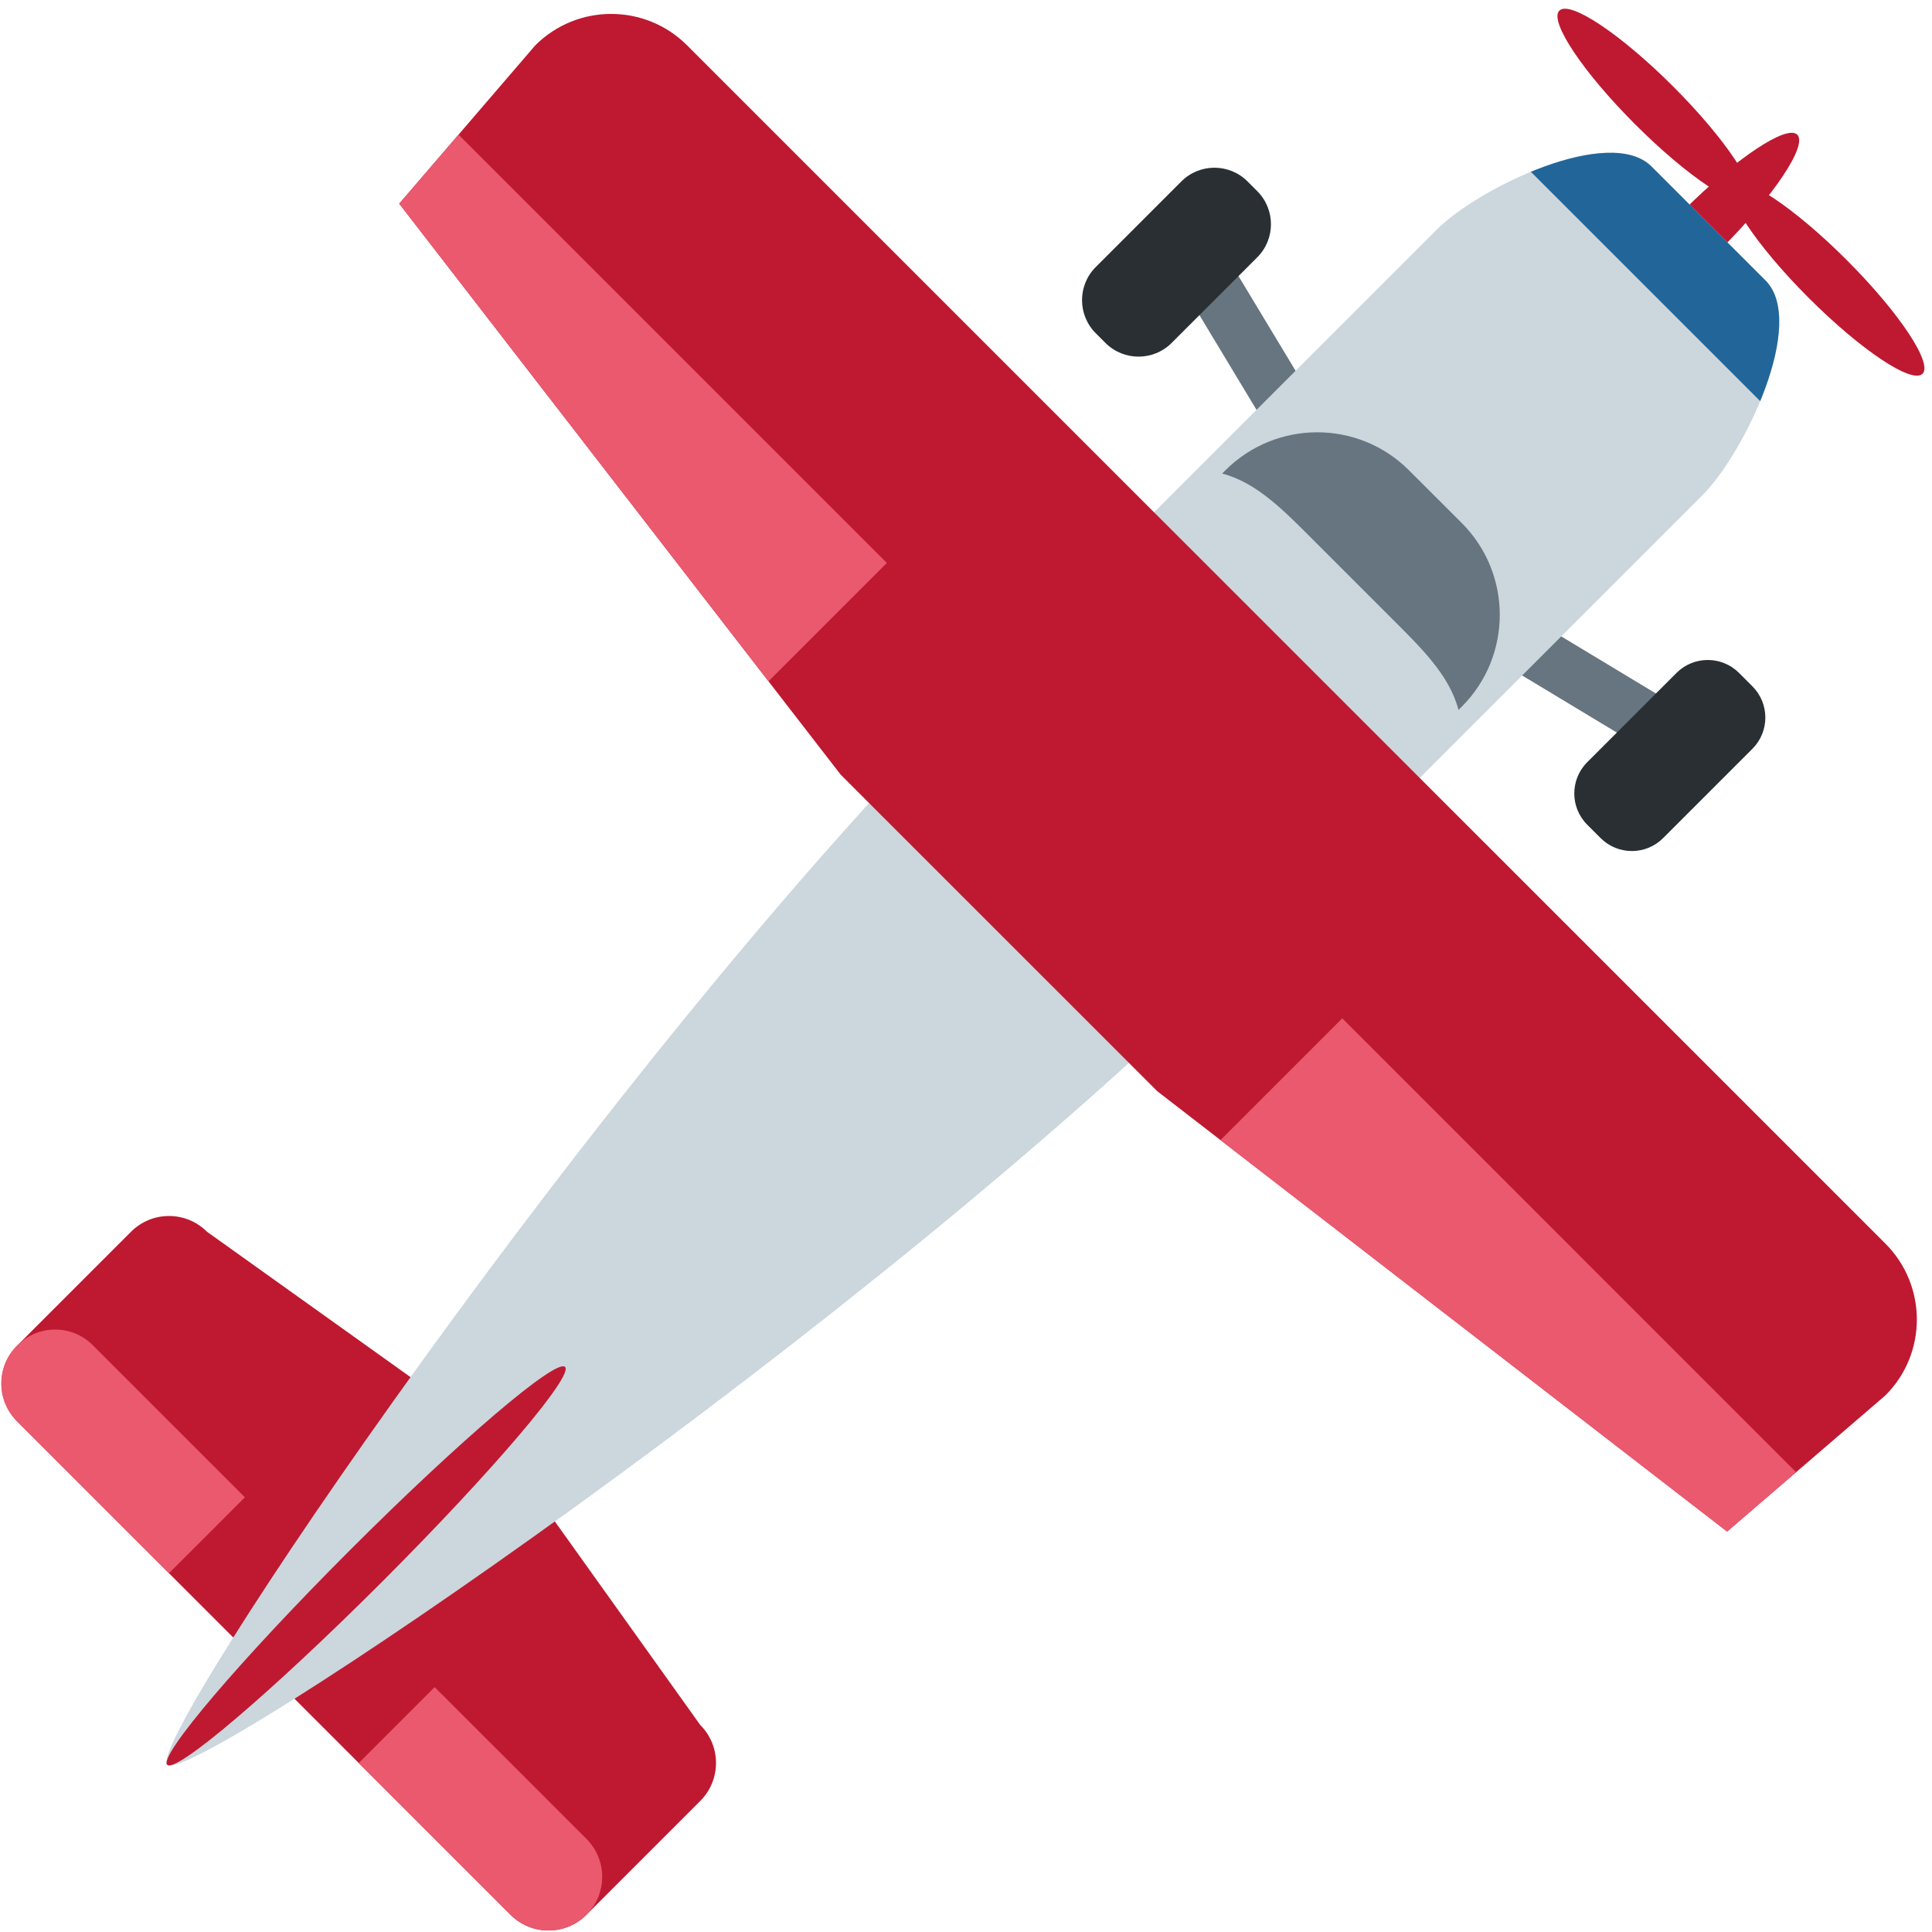
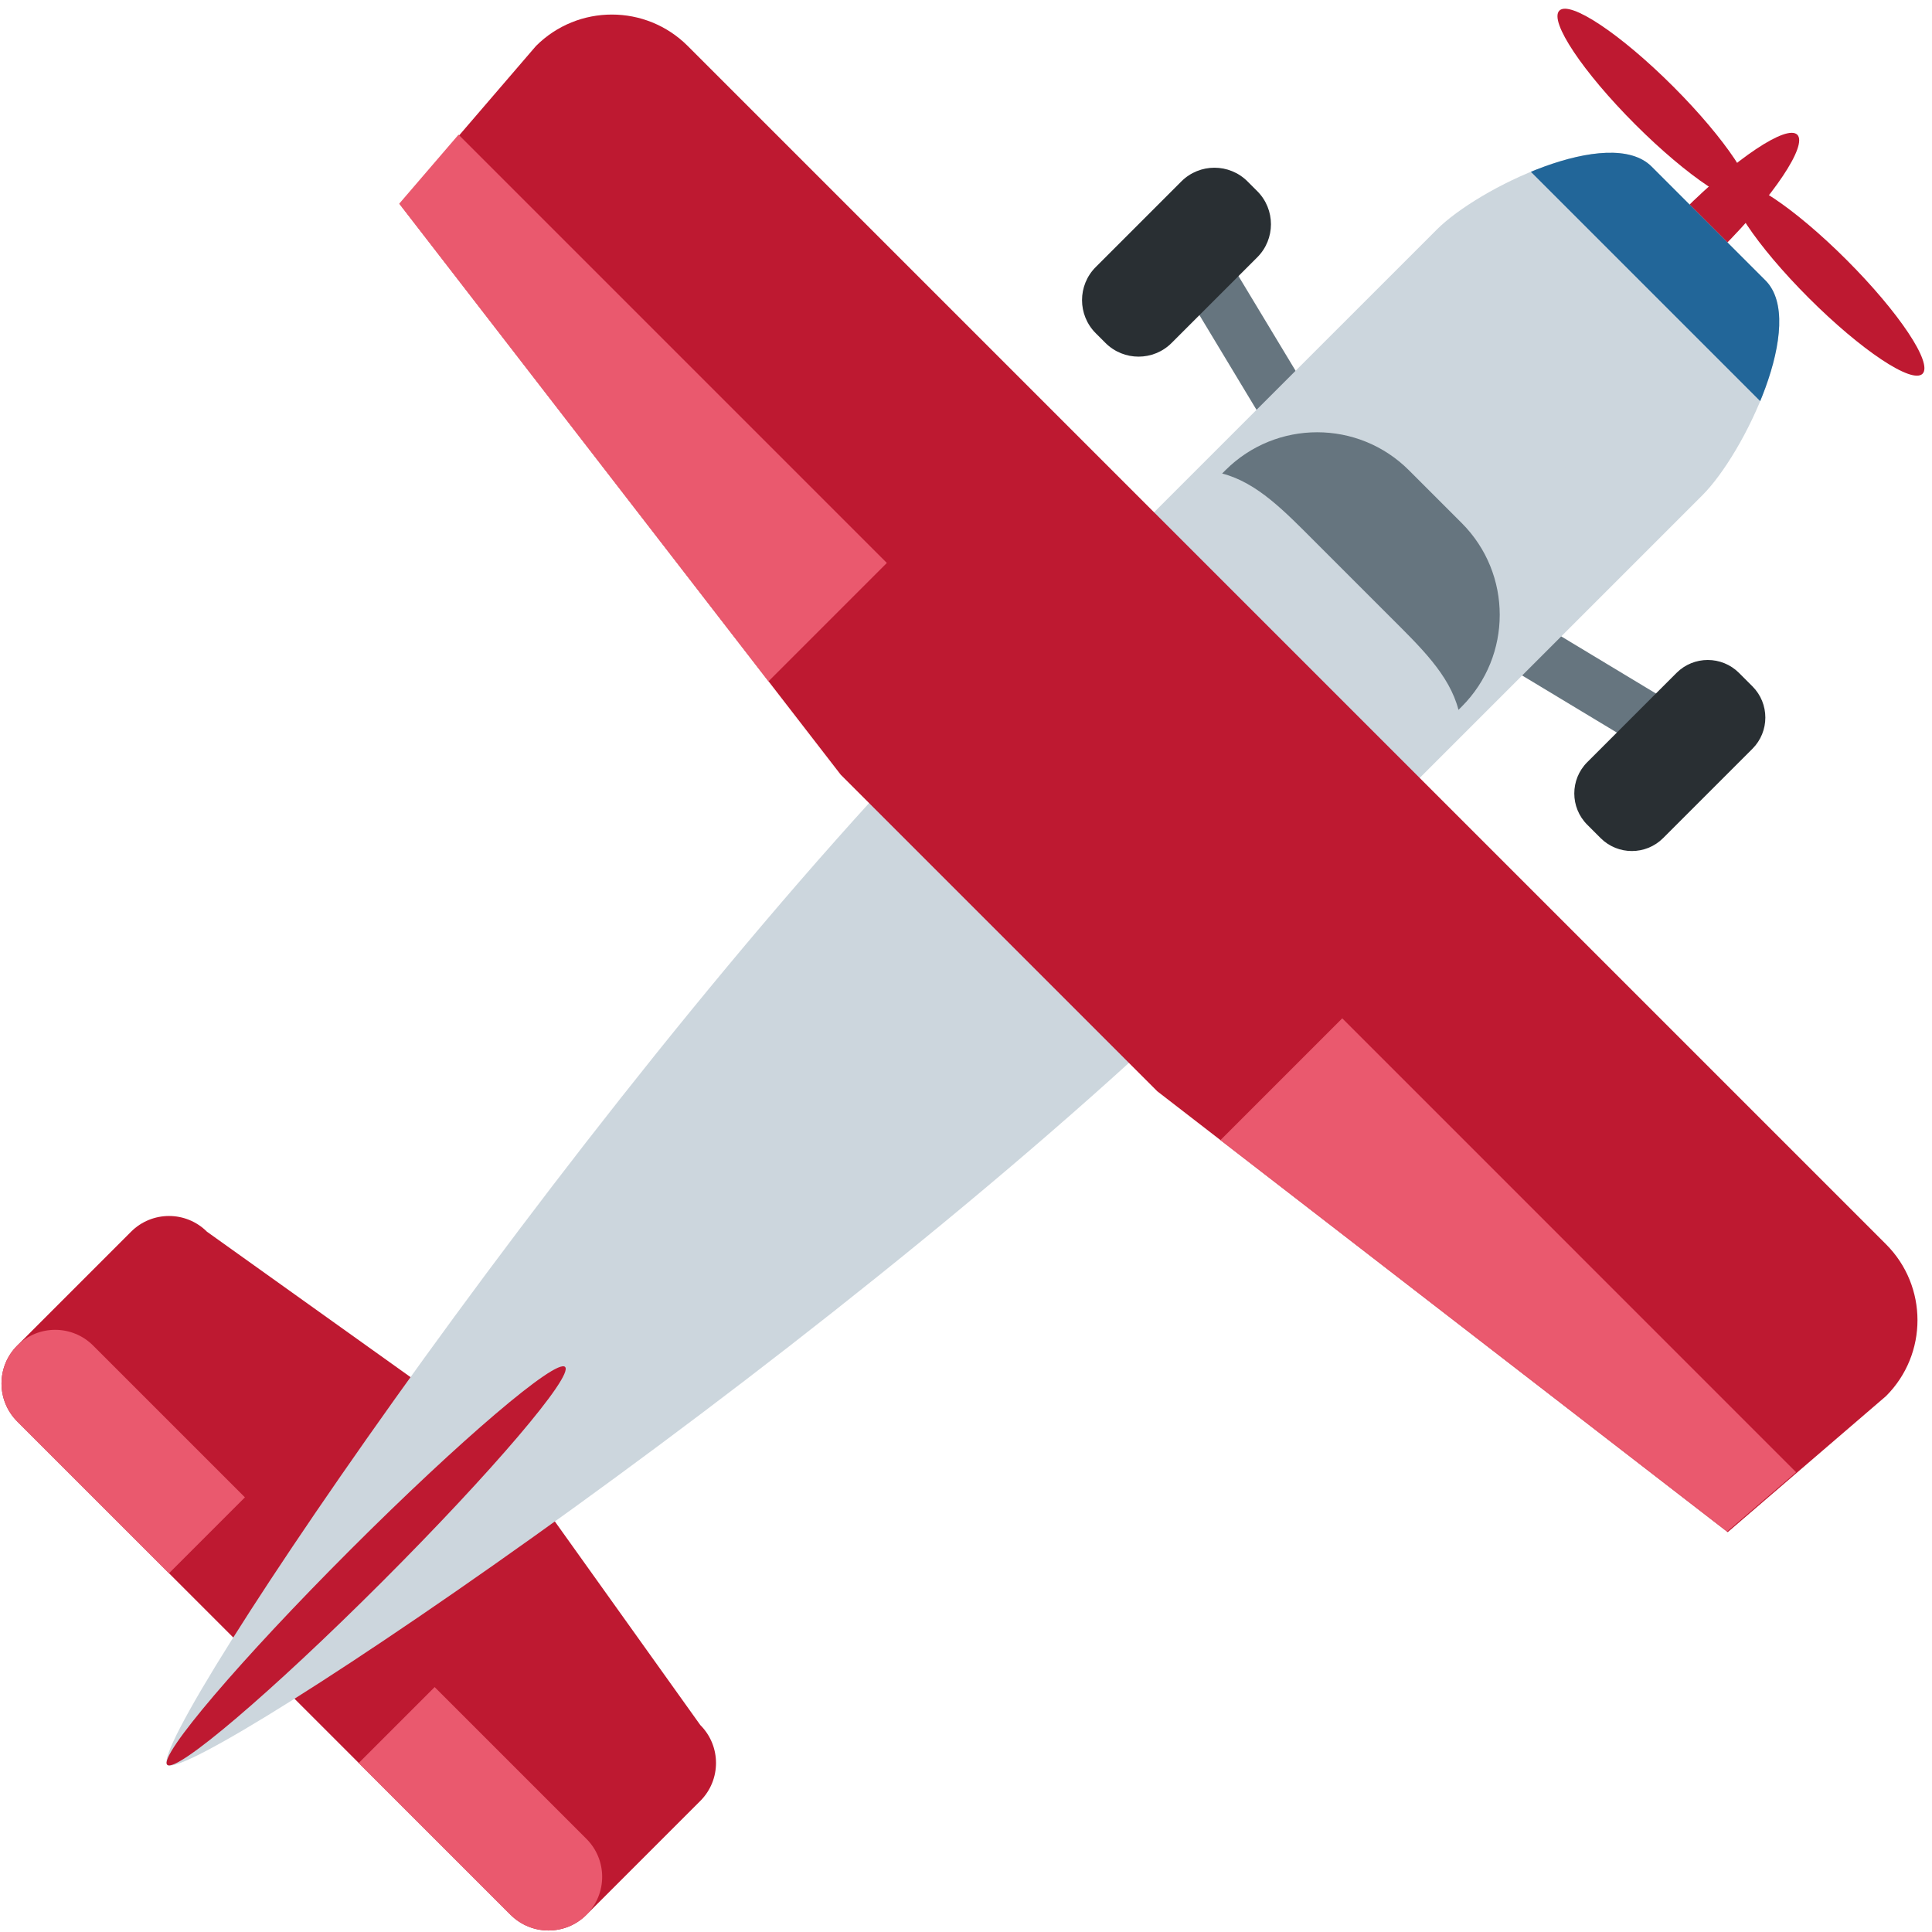
<svg xmlns="http://www.w3.org/2000/svg" viewBox="0 0 36 36">
+ 	not really finished idk..
+ 	
+ 	
	landing gear
	<g>
    <path d="M 25.819,10.73 c -0.22,0.132 -0.505,0.061 -0.637,-0.158 l -3.134,-5.201 c -0.133,-0.219 -0.063,-0.504 0.157,-0.636 l 0.061,-0.038 c 0.22,-0.132 0.505,-0.062 0.637,0.158 l 3.136,5.201 c 0.132,0.219 0.061,0.504 -0.158,0.636 l -0.062,0.038 Z" fill="#66757f" />
    <path d="M 25.27,10.181 l 0.037,-0.062 c 0.133,-0.22 0.418,-0.29 0.637,-0.158 l 5.2,3.135 c 0.221,0.133 0.291,0.418 0.158,0.637 l -0.037,0.062 c -0.132,0.22 -0.417,0.29 -0.637,0.157 l -5.2,-3.135 c -0.219,-0.132 -0.29,-0.417 -0.158,-0.636 Z" fill="#66757f" />
  </g>
	wheels
	<clipPath id="body1">
    <path d="M 3.5,20.549 a 2,2 0 01 -2,2 h-3 a 2,2 0 01 -2,-2 v-11 c 0,-1.105 0.895,-3.66 2,-3.66 h3 c 1.105,0 2,2.555 2,3.66 v11 Z" />
  </clipPath>
  <g transform="translate(36 0) rotate(45)">
    <rect width="2" height="4" rx="0.872" x="-7.5" y="11.409" fill="#292f33" />
    <rect width="2" height="4" rx="0.824" x="5.5" y="11.409" fill="#292f33" />
- 		hs
+ 		s
		<g transform="translate(0.5 -0.042151)">
      <path d="M 6,39 a 1,1 0 01 1,1 v3 a 1,1 0 01 -1,1 h-13 a 1,1 0 01 -1,-1 v-3 a 1,1 0 01 1,-1 l 6,-1 h1 l 6,1 Z" fill="#be1931" />
    </g>
		prop
		<g transform="translate(0 0.0497525)">
      <ellipse cy="6" rx="0.5" ry="2.5" fill="#be1931" />
      <ellipse cx="-2.27" cy="5" rx="2.5" ry="0.5" fill="#be1931" />
      <ellipse cx="2.3" cy="5" rx="2.5" ry="0.5" fill="#be1931" />
    </g>
		body
		<path d="M 3.5,20.549 a 2,2 0 01 -2,2 h-3 a 2,2 0 01 -2,-2 v-11 c 0,-1.105 0.895,-3.66 2,-3.66 h3 c 1.105,0 2,2.555 2,3.66 v11 Z" fill="#ccd6dd" />
    <path d="M 3.5,21.597 c 0,-9.891 -1.567,-10.908 -3.5,-10.908 s -3.5,1.017 -3.5,10.908 c 0,9.891 2.908,24.908 3.5,24.908 s 3.5,-15.017 3.5,-24.908 Z" fill="#ccd6dd" />
    <g clip-path="url(#body1)">
      <rect height="7.549" width="36" x="-18" fill="#226699" />
    </g>
-   </g>
- 	window
- 	<g>
-     <path d="M 24.517,10.108 c -0.577,-0.577 -1.087,-1.113 -1.744,-1.284 l 0.06,-0.06 c 0.946,-0.945 2.478,-0.945 3.422,0 l 0.983,0.982 c 0.944,0.945 0.944,2.477 0,3.422 l -0.061,0.061 c -0.171,-0.658 -0.707,-1.168 -1.285,-1.746 l -1.375,-1.375 Z" fill="#66757f" />
+ 		window
+ 		<path d="M -0.972,15.267 c -0.817,0 -1.556,-0.019 -2.142,0.325 v-0.085 a 2.419,2.419 0 01 2.419,-2.419 h1.39 a 2.419,2.419 0 01 2.419,2.419 v0.085 c -0.586,-0.344 -1.325,-0.325 -2.142,-0.325 h-1.944 Z" fill="#66757f" />
+ 		wing
+ 		<path d="M 15.789,17 a 2,2 0 01 2,2 l -0.293,3.879 l -13.324,1.707 h-8.343 l -13.324,-1.707 l -0.293,-3.879 a 2,2 0 01 2,-2 h31.577 Z" fill="#be1931" />
+ 		s
+ 		<path d="M 0.42,41.263 a 0.42,5.242 0 01 -0.42,5.242 a 0.42,5.242 0 01 -0.42,-5.242 a 0.42,5.242 0 01 0.42,-5.242 a 0.42,5.242 0 01 0.42,5.242 Z" fill="#be1931" />
+ 		c
+ 		<g transform="translate(0 0.95765)">
+       <path d="M -2.5,41 v2 h-4 a 1,1 0 01 0,-2 h4 Z" fill="#ea596e" />
+       <path d="M 2.5,43 v-2 h4 a 1,1 0 01 0,2 h-4 Z" fill="#ea596e" />
+     </g>
  </g>
  <g>
-     <path d="M 35.132,23.173 c 0.781,0.781 0.781,2.049 0,2.828 l -2.95,2.537 l -10.617,-8.204 l -5.9,-5.899 l -8.226,-10.64 l 2.535,-2.95 c 0.782,-0.781 2.048,-0.781 2.829,0 l 22.329,22.328 Z" fill="#be1931" />
-   </g>
-   <g>
-     <path d="M 7.119,29.475 c -2.047,2.047 -3.84,3.573 -4.003,3.409 c -0.164,-0.163 1.362,-1.956 3.409,-4.003 c 2.048,-2.048 3.84,-3.574 4.004,-3.41 s -1.363,1.956 -3.41,4.004 Z" fill="#be1931" />
-   </g>
-   <g>
-     <path d="M 3.865,27.202 l 0.698,0.698 l -0.698,0.699 l -0.017,0.017 l -0.699,0.698 l -0.699,-0.698 l -0.715,-0.716 l -1.423,-1.423 c -0.385,-0.385 -0.385,-1.01 0,-1.397 l 0.017,-0.017 c 0.386,-0.385 1.012,-0.385 1.397,0 l 1.423,1.423 l 0.716,0.716 Z" fill="#ea596e" />
-     <path d="M 10.928,34.265 c 0.391,0.391 0.391,1.023 0,1.414 s -1.023,0.391 -1.415,0 l -1.44,-1.44 l -0.681,-0.681 l -0.707,-0.707 l 1.414,-1.414 l 0.707,0.707 l 0.682,0.681 l 1.44,1.44 Z" fill="#ea596e" />
-     <path d="M 16.525,10.49 l -2.205,2.205 l -6.881,-8.9 l 1.105,-1.286 l 7.981,7.981 Z" fill="#ea596e" />
+ 		wha..
+ 		<path d="M 16.525,10.49 l -2.205,2.205 l -6.881,-8.9 l 1.105,-1.286 l 7.981,7.981 Z" fill="#ea596e" />
    <path d="M 33.468,27.433 l -1.286,1.105 l -9.44,-7.294 l 2.269,-2.269 l 8.457,8.458 Z" fill="#ea596e" />
  </g>
</svg>
